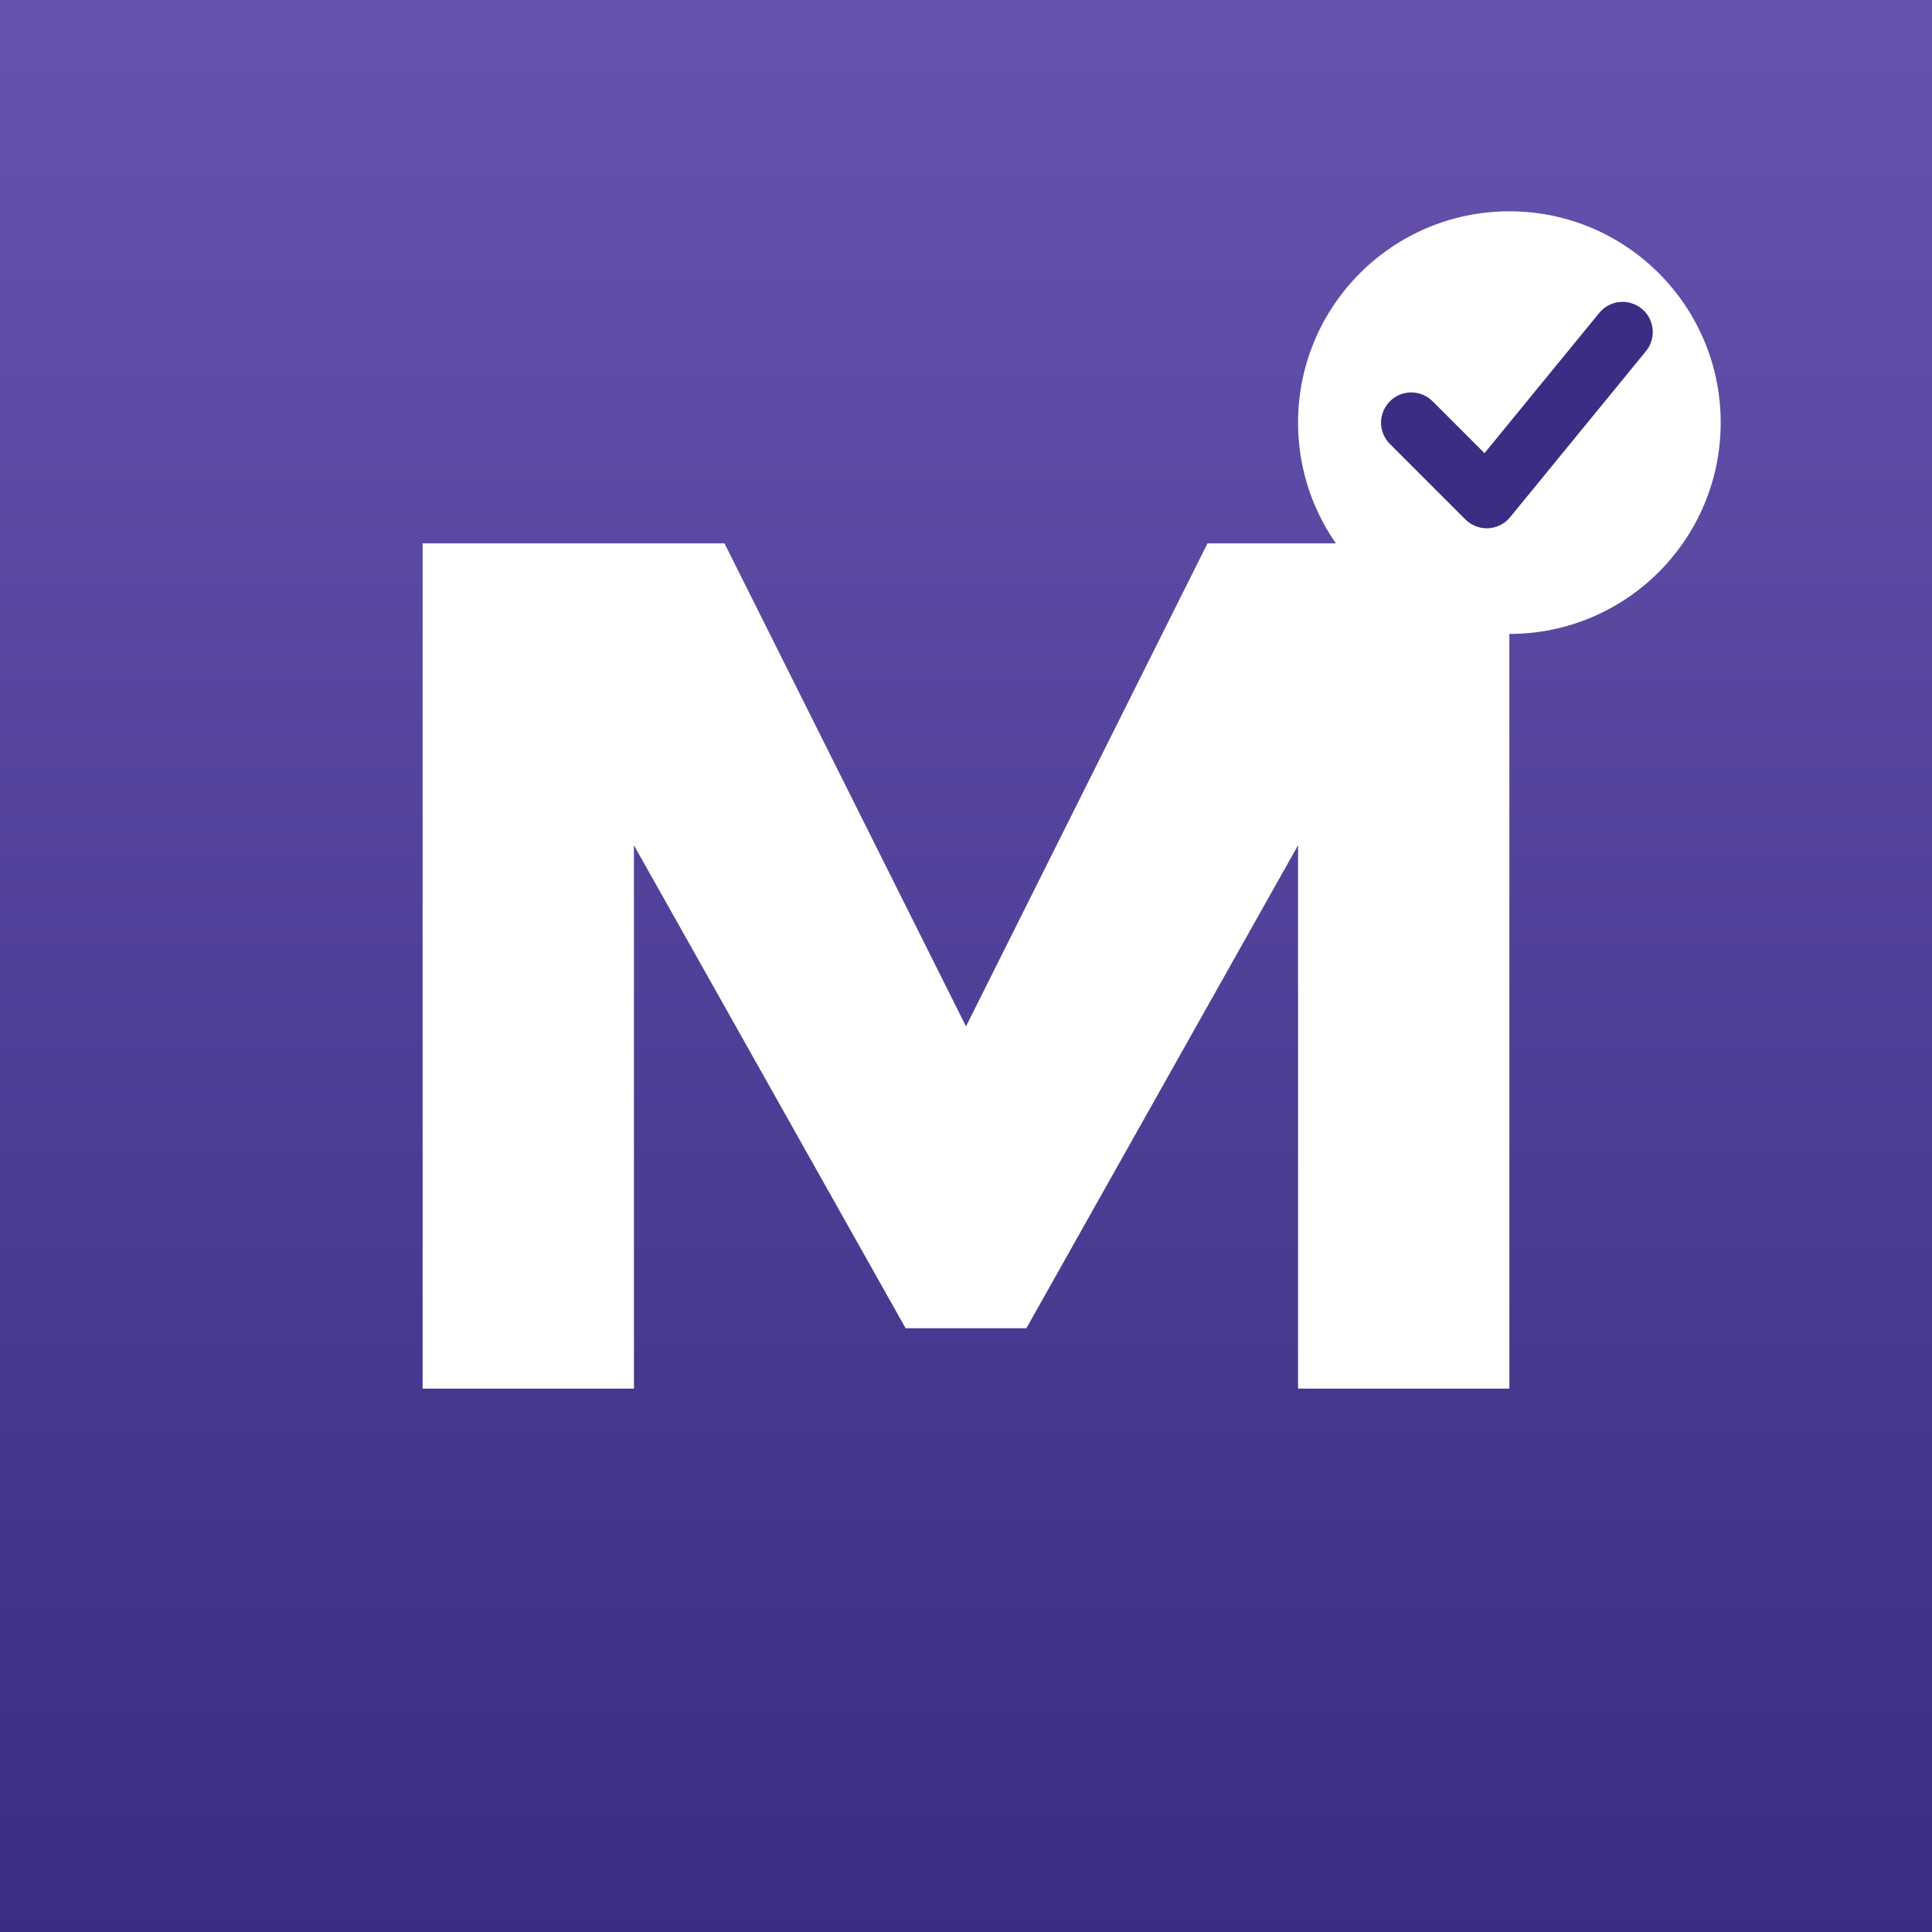
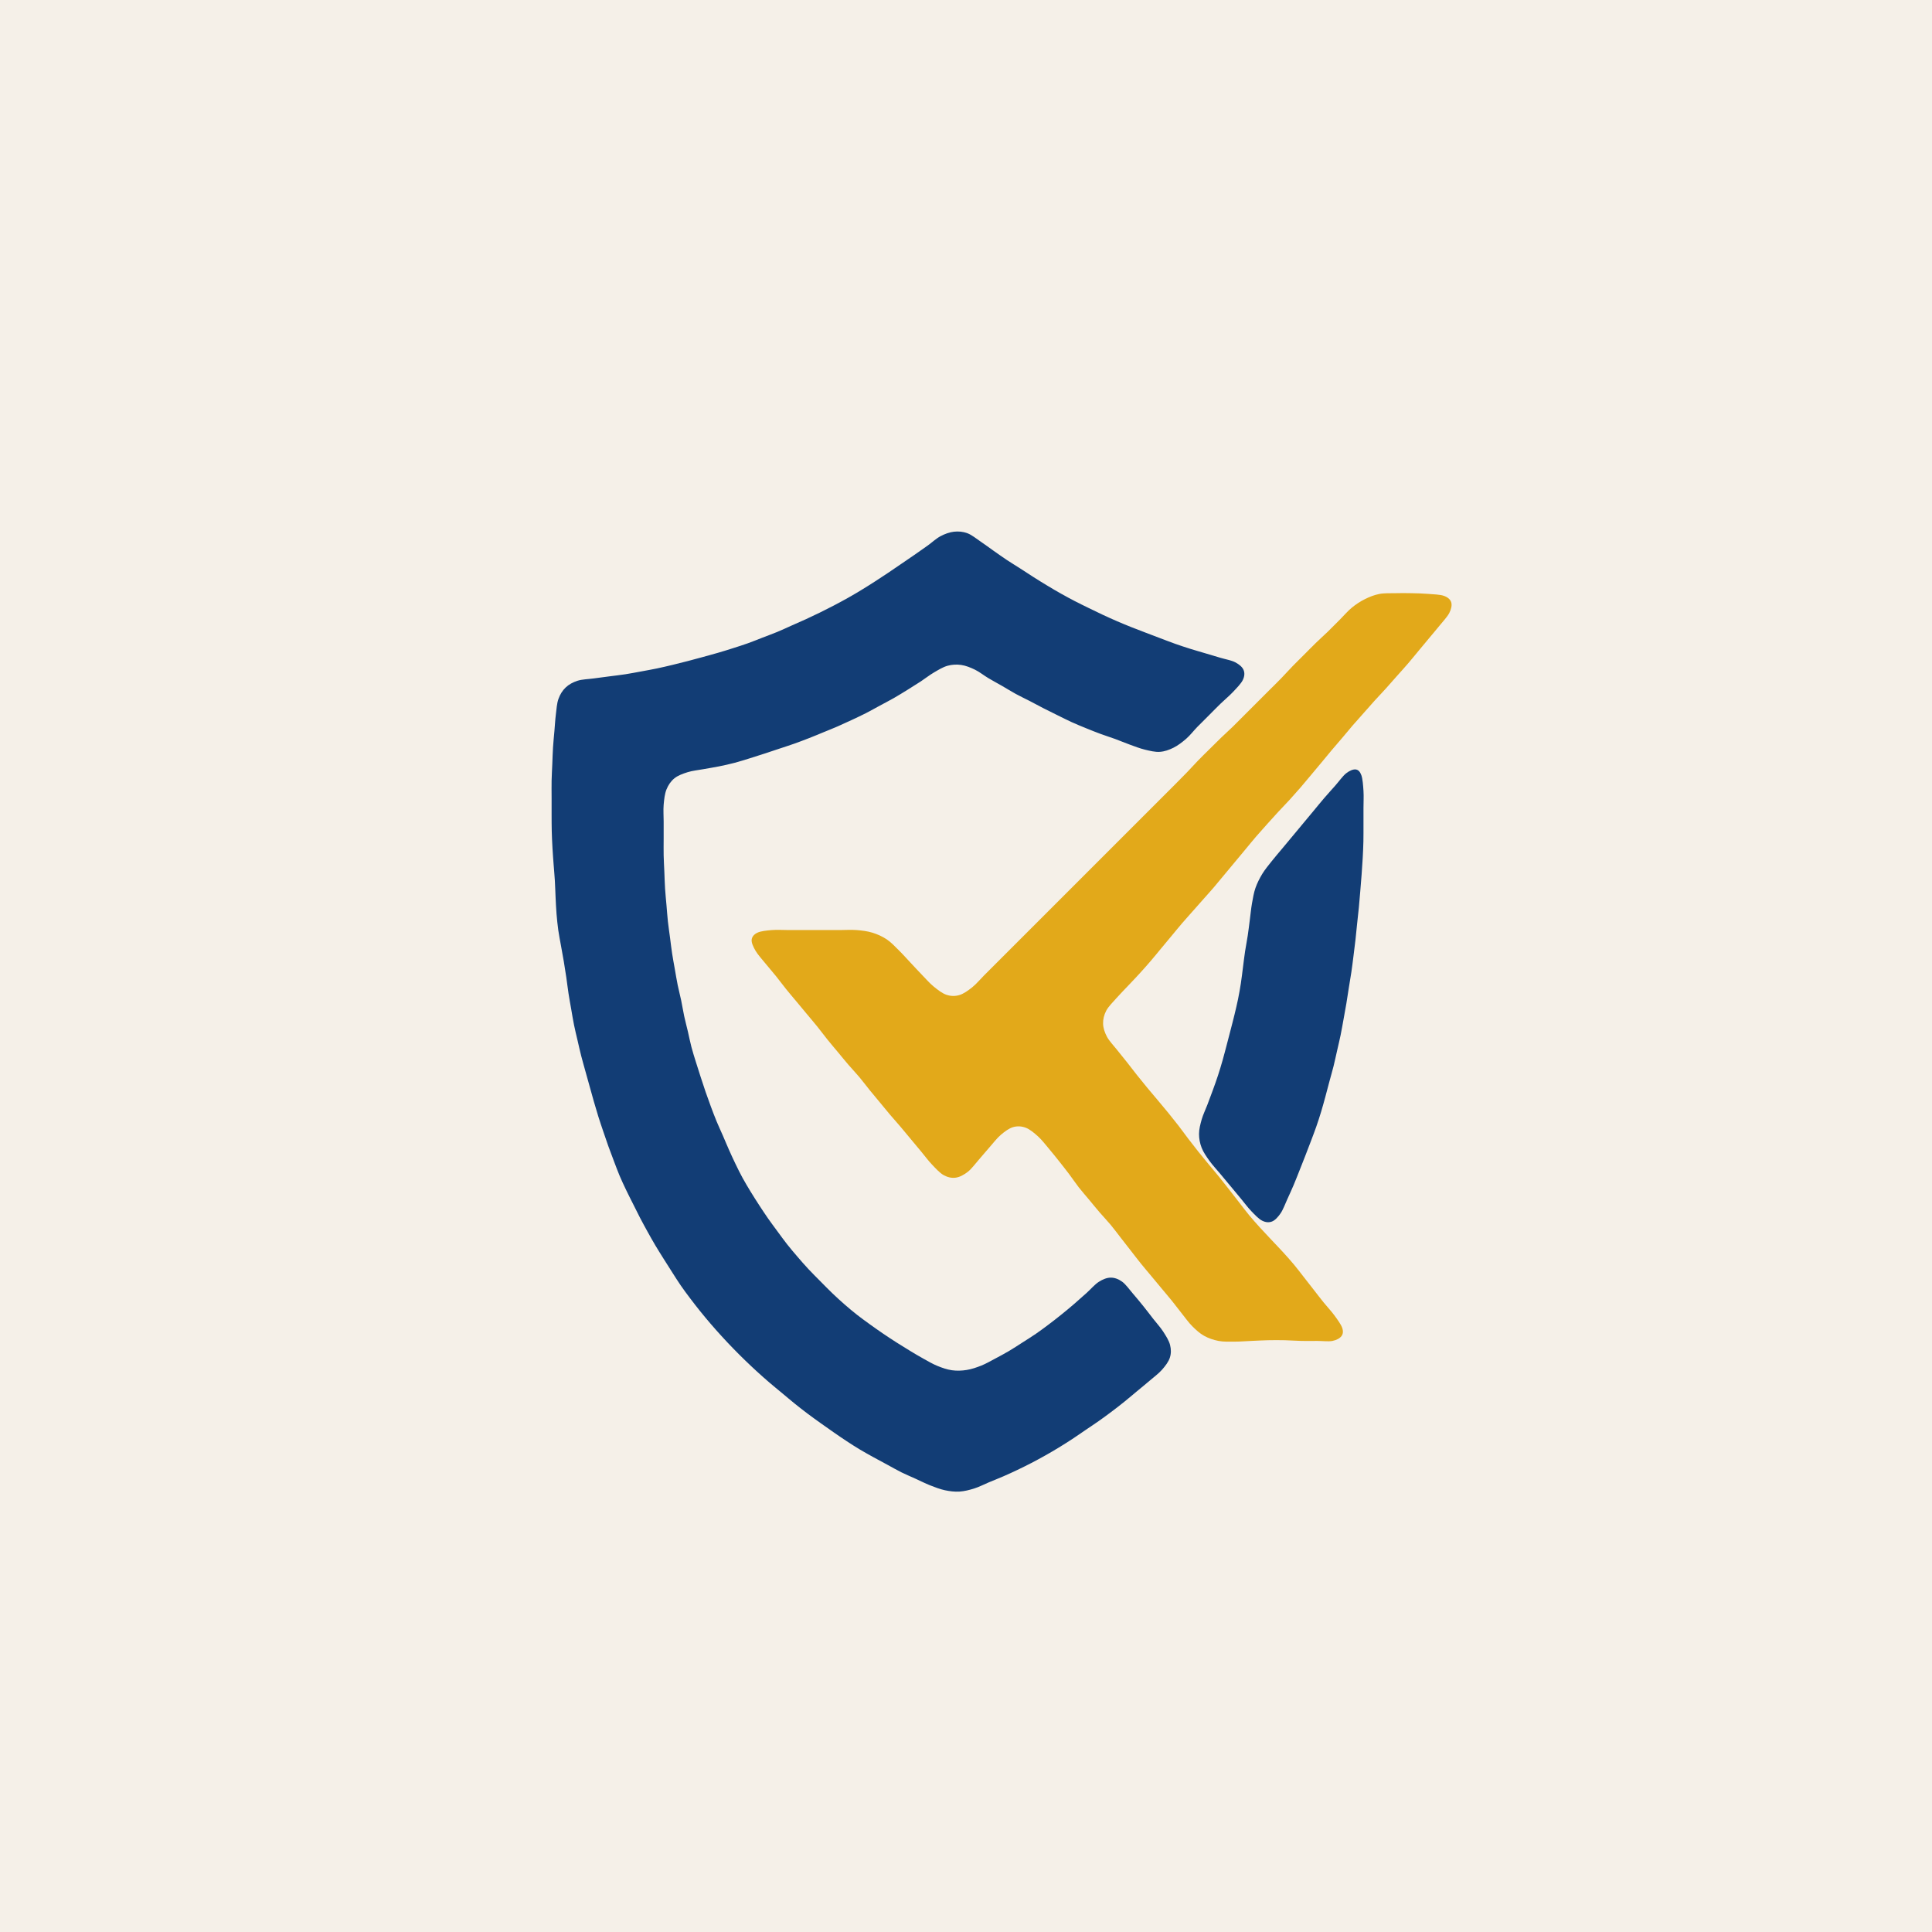
- <svg xmlns="http://www.w3.org/2000/svg" viewBox="0 0 512 512">
-   <defs>
-     <linearGradient id="mi-bg" x1="0" y1="0" x2="0" y2="1">
-       <stop offset="0" stop-color="#6753AE" />
-       <stop offset="1" stop-color="#3B2D83" />
-     </linearGradient>
-   </defs>
-   <rect width="512" height="512" fill="url(#mi-bg)" />
-   <path d="M112 368V144h80l64 128 64-128h80v224h-56V224l-72 128h-32l-72-128v144z" fill="#fff" />
-   <circle cx="400" cy="112" r="56" fill="#fff" />
-   <path d="m374 112 20 20 36-44" fill="none" stroke="#3B2D83" stroke-width="16" stroke-linecap="round" stroke-linejoin="round" />
+ <svg xmlns="http://www.w3.org/2000/svg" viewBox="0 0 512 512" role="img" aria-label="reviziOR">
+   <rect width="512" height="512" fill="#F5F0E8" />
+   <g transform="translate(107.52 107.52) scale(0.5603019)">
+     <path fill="#123D75" d="M 449.35 172.04 C 448.15 171.89, 446.43 172.58, 444.81 173.85 C 443.19 175.13, 441.36 177.75, 439.63 179.70 C 437.90 181.66, 436.13 183.59, 434.44 185.56 C 432.75 187.52, 431.14 189.52, 429.49 191.51 C 427.84 193.49, 426.19 195.47, 424.54 197.46 C 422.89 199.44, 421.24 201.42, 419.59 203.41 C 417.94 205.39, 416.29 207.37, 414.64 209.36 C 412.99 211.34, 411.28 213.30, 409.69 215.31 C 408.11 217.32, 406.44 219.29, 405.14 221.42 C 403.85 223.55, 402.73 225.76, 401.91 228.09 C 401.10 230.42, 400.71 232.92, 400.26 235.40 C 399.82 237.89, 399.60 240.46, 399.26 242.99 C 398.93 245.52, 398.64 248.07, 398.26 250.58 C 397.89 253.09, 397.38 255.54, 397.00 258.05 C 396.62 260.56, 396.33 263.11, 396.00 265.64 C 395.67 268.17, 395.39 270.72, 395.00 273.23 C 394.61 275.73, 394.17 278.21, 393.67 280.67 C 393.17 283.13, 392.58 285.56, 392.00 287.98 C 391.42 290.41, 390.78 292.81, 390.16 295.22 C 389.54 297.63, 388.91 300.04, 388.28 302.44 C 387.64 304.85, 387.03 307.26, 386.35 309.65 C 385.67 312.03, 384.96 314.40, 384.19 316.75 C 383.43 319.10, 382.58 321.42, 381.74 323.74 C 380.90 326.06, 380.03 328.36, 379.15 330.67 C 378.27 332.97, 377.14 335.27, 376.48 337.56 C 375.83 339.85, 375.22 342.19, 375.22 344.43 C 375.21 346.66, 375.63 348.84, 376.45 350.96 C 377.28 353.09, 378.71 355.13, 380.16 357.16 C 381.60 359.18, 383.46 361.12, 385.11 363.11 C 386.76 365.09, 388.41 367.07, 390.06 369.06 C 391.71 371.04, 393.36 373.02, 395.01 375.01 C 396.66 376.99, 398.27 379.21, 399.96 380.96 C 401.64 382.70, 403.46 384.66, 405.10 385.47 C 406.74 386.29, 408.32 386.42, 409.78 385.83 C 411.23 385.24, 412.60 383.71, 413.81 381.95 C 415.01 380.19, 415.96 377.51, 416.99 375.27 C 418.02 373.03, 419.04 370.78, 420.00 368.52 C 420.96 366.25, 421.85 363.95, 422.76 361.66 C 423.68 359.37, 424.58 357.08, 425.47 354.78 C 426.36 352.48, 427.25 350.18, 428.12 347.88 C 428.99 345.57, 429.88 343.27, 430.69 340.94 C 431.50 338.61, 432.27 336.26, 432.98 333.89 C 433.70 331.52, 434.35 329.12, 435.00 326.73 C 435.65 324.33, 436.27 321.92, 436.91 319.52 C 437.55 317.12, 438.26 314.74, 438.86 312.32 C 439.46 309.91, 439.97 307.45, 440.53 305.01 C 441.08 302.58, 441.67 300.15, 442.18 297.70 C 442.68 295.24, 443.11 292.75, 443.56 290.27 C 444.01 287.79, 444.47 285.31, 444.89 282.82 C 445.31 280.33, 445.67 277.81, 446.07 275.31 C 446.47 272.81, 446.91 270.32, 447.28 267.81 C 447.65 265.30, 447.96 262.76, 448.28 260.22 C 448.60 257.69, 448.92 255.16, 449.21 252.61 C 449.50 250.06, 449.73 247.49, 450.00 244.93 C 450.27 242.38, 450.57 239.84, 450.82 237.27 C 451.07 234.71, 451.27 232.13, 451.49 229.55 C 451.70 226.97, 451.92 224.40, 452.11 221.81 C 452.30 219.22, 452.48 216.63, 452.63 214.02 C 452.77 211.41, 452.90 208.80, 452.96 206.16 C 453.02 203.52, 452.99 200.84, 453.00 198.17 C 453.01 195.51, 453.00 192.84, 453.00 190.17 C 453.00 187.51, 453.17 184.74, 453.00 182.17 C 452.83 179.61, 452.61 176.47, 452.00 174.78 C 451.39 173.09, 450.55 172.20, 449.35 172.04 Z M 259.29 59.59 C 257.18 59.83, 255.03 60.61, 252.95 61.71 C 250.87 62.81, 248.86 64.72, 246.81 66.19 C 244.75 67.67, 242.68 69.11, 240.61 70.54 C 238.54 71.98, 236.45 73.39, 234.37 74.81 C 232.30 76.23, 230.22 77.66, 228.13 79.06 C 226.04 80.45, 223.95 81.84, 221.84 83.19 C 219.74 84.55, 217.62 85.88, 215.49 87.17 C 213.36 88.47, 211.22 89.73, 209.05 90.95 C 206.89 92.16, 204.71 93.33, 202.52 94.48 C 200.32 95.62, 198.12 96.74, 195.90 97.83 C 193.69 98.91, 191.46 99.97, 189.22 101.00 C 186.98 102.03, 184.71 103.00, 182.46 104.00 C 180.21 105.00, 177.98 106.06, 175.70 107.00 C 173.42 107.94, 171.10 108.78, 168.80 109.67 C 166.50 110.56, 164.23 111.50, 161.91 112.33 C 159.58 113.16, 157.23 113.91, 154.87 114.66 C 152.52 115.42, 150.15 116.14, 147.77 116.84 C 145.39 117.54, 143.00 118.19, 140.60 118.84 C 138.21 119.50, 135.81 120.14, 133.40 120.77 C 130.99 121.39, 128.58 122.01, 126.15 122.59 C 123.73 123.17, 121.30 123.74, 118.84 124.26 C 116.39 124.77, 113.90 125.21, 111.42 125.67 C 108.95 126.12, 106.48 126.61, 103.98 127.00 C 101.47 127.39, 98.92 127.67, 96.39 128.00 C 93.86 128.33, 91.33 128.65, 88.80 129.00 C 86.28 129.35, 83.44 129.38, 81.25 130.09 C 79.06 130.80, 77.15 131.84, 75.65 133.27 C 74.15 134.69, 73.02 136.50, 72.25 138.65 C 71.47 140.79, 71.32 143.59, 71.00 146.13 C 70.68 148.66, 70.56 151.28, 70.33 153.85 C 70.11 156.43, 69.83 158.98, 69.67 161.58 C 69.50 164.18, 69.44 166.82, 69.33 169.44 C 69.22 172.06, 69.06 174.66, 69.00 177.30 C 68.94 179.95, 69.00 182.64, 69.00 185.31 C 69.00 187.97, 68.99 190.64, 69.00 193.31 C 69.01 195.97, 69.00 198.64, 69.07 201.28 C 69.14 203.92, 69.26 206.53, 69.41 209.14 C 69.55 211.75, 69.76 214.33, 69.95 216.92 C 70.14 219.50, 70.39 222.07, 70.54 224.67 C 70.70 227.27, 70.75 229.92, 70.88 232.53 C 71.01 235.15, 71.12 237.77, 71.33 240.34 C 71.55 242.92, 71.80 245.48, 72.15 248.01 C 72.51 250.53, 73.01 252.99, 73.45 255.47 C 73.89 257.96, 74.36 260.43, 74.78 262.92 C 75.20 265.41, 75.59 267.92, 75.96 270.43 C 76.33 272.95, 76.61 275.49, 77.00 278.00 C 77.39 280.51, 77.84 282.99, 78.28 285.47 C 78.71 287.96, 79.11 290.46, 79.61 292.92 C 80.11 295.38, 80.71 297.80, 81.28 300.23 C 81.84 302.67, 82.38 305.11, 83.00 307.52 C 83.62 309.93, 84.31 312.31, 84.97 314.71 C 85.63 317.10, 86.30 319.49, 86.97 321.88 C 87.63 324.27, 88.28 326.67, 88.97 329.05 C 89.66 331.43, 90.35 333.81, 91.09 336.17 C 91.83 338.53, 92.63 340.87, 93.42 343.21 C 94.21 345.55, 95.00 347.89, 95.83 350.21 C 96.66 352.53, 97.55 354.83, 98.42 357.14 C 99.30 359.44, 100.14 361.76, 101.09 364.03 C 102.05 366.30, 103.09 368.54, 104.16 370.76 C 105.22 372.99, 106.35 375.19, 107.46 377.40 C 108.56 379.61, 109.65 381.83, 110.79 384.02 C 111.93 386.21, 113.12 388.39, 114.32 390.56 C 115.52 392.73, 116.73 394.89, 118.00 397.03 C 119.27 399.17, 120.61 401.29, 121.93 403.40 C 123.26 405.52, 124.60 407.64, 125.95 409.74 C 127.30 411.85, 128.62 413.97, 130.05 416.05 C 131.48 418.12, 132.99 420.16, 134.53 422.19 C 136.06 424.22, 137.63 426.24, 139.24 428.24 C 140.85 430.24, 142.50 432.22, 144.19 434.19 C 145.88 436.16, 147.61 438.11, 149.38 440.04 C 151.14 441.98, 152.95 443.90, 154.80 445.80 C 156.64 447.70, 158.55 449.61, 160.46 451.46 C 162.36 453.30, 164.28 455.11, 166.21 456.88 C 168.14 458.64, 170.10 460.37, 172.06 462.06 C 174.03 463.75, 176.03 465.36, 178.01 467.01 C 180.00 468.66, 181.96 470.35, 183.96 471.96 C 185.96 473.57, 187.98 475.15, 190.01 476.68 C 192.04 478.21, 194.10 479.68, 196.16 481.16 C 198.21 482.63, 200.28 484.09, 202.35 485.52 C 204.42 486.95, 206.50 488.39, 208.59 489.76 C 210.69 491.14, 212.80 492.49, 214.94 493.77 C 217.07 495.05, 219.25 496.24, 221.42 497.44 C 223.59 498.64, 225.77 499.80, 227.95 500.97 C 230.13 502.15, 232.28 503.40, 234.49 504.50 C 236.71 505.59, 238.99 506.53, 241.23 507.55 C 243.48 508.57, 245.67 509.71, 247.96 510.61 C 250.26 511.51, 252.67 512.45, 255.00 512.95 C 257.32 513.44, 259.60 513.73, 261.92 513.59 C 264.25 513.44, 266.64 512.83, 268.95 512.10 C 271.25 511.38, 273.49 510.19, 275.76 509.24 C 278.04 508.29, 280.33 507.39, 282.59 506.41 C 284.85 505.43, 287.10 504.40, 289.32 503.34 C 291.55 502.28, 293.76 501.18, 295.96 500.04 C 298.15 498.90, 300.33 497.73, 302.49 496.51 C 304.66 495.29, 306.80 494.03, 308.93 492.74 C 311.06 491.44, 313.17 490.10, 315.27 488.73 C 317.37 487.35, 319.43 485.90, 321.52 484.48 C 323.60 483.07, 325.69 481.70, 327.76 480.24 C 329.82 478.79, 331.87 477.29, 333.90 475.76 C 335.94 474.23, 337.95 472.66, 339.95 471.05 C 341.95 469.44, 343.92 467.75, 345.90 466.10 C 347.89 464.45, 349.89 462.84, 351.85 461.15 C 353.82 459.46, 356.11 457.78, 357.71 455.96 C 359.30 454.14, 360.79 452.21, 361.42 450.25 C 362.06 448.29, 362.03 446.25, 361.51 444.20 C 360.98 442.15, 359.61 440.00, 358.29 437.96 C 356.97 435.91, 355.15 433.92, 353.57 431.91 C 352.00 429.89, 350.47 427.86, 348.86 425.86 C 347.25 423.86, 345.58 421.84, 343.91 419.91 C 342.24 417.98, 340.57 415.54, 338.82 414.29 C 337.08 413.04, 335.27 412.38, 333.44 412.40 C 331.61 412.41, 329.73 413.17, 327.82 414.38 C 325.92 415.59, 323.95 417.91, 322.01 419.66 C 320.07 421.40, 318.12 423.15, 316.16 424.84 C 314.19 426.53, 312.21 428.18, 310.21 429.79 C 308.21 431.40, 306.19 432.98, 304.16 434.51 C 302.13 436.04, 300.09 437.56, 298.01 438.99 C 295.94 440.41, 293.81 441.72, 291.71 443.07 C 289.60 444.42, 287.51 445.81, 285.36 447.08 C 283.22 448.34, 281.04 449.51, 278.85 450.67 C 276.66 451.82, 274.49 453.10, 272.23 454.00 C 269.97 454.90, 267.62 455.70, 265.30 456.07 C 262.99 456.44, 260.66 456.52, 258.35 456.20 C 256.05 455.88, 253.72 455.06, 251.48 454.15 C 249.24 453.24, 247.06 451.94, 244.89 450.74 C 242.72 449.55, 240.58 448.26, 238.45 446.97 C 236.32 445.68, 234.19 444.37, 232.08 443.02 C 229.98 441.67, 227.88 440.30, 225.80 438.88 C 223.72 437.47, 221.66 436.01, 219.60 434.53 C 217.55 433.04, 215.49 431.57, 213.48 429.99 C 211.47 428.41, 209.49 426.75, 207.53 425.04 C 205.57 423.33, 203.64 421.56, 201.73 419.73 C 199.82 417.90, 197.94 415.96, 196.07 414.07 C 194.20 412.18, 192.29 410.30, 190.50 408.38 C 188.70 406.46, 187.00 404.50, 185.31 402.53 C 183.62 400.56, 181.94 398.59, 180.36 396.58 C 178.77 394.57, 177.31 392.51, 175.80 390.47 C 174.29 388.42, 172.76 386.39, 171.32 384.32 C 169.88 382.25, 168.50 380.15, 167.13 378.05 C 165.77 375.95, 164.42 373.84, 163.12 371.71 C 161.83 369.58, 160.54 367.45, 159.35 365.27 C 158.16 363.10, 157.07 360.88, 156.00 358.66 C 154.92 356.44, 153.90 354.20, 152.90 351.95 C 151.89 349.70, 150.96 347.42, 149.98 345.16 C 148.99 342.90, 147.94 340.66, 147.00 338.39 C 146.06 336.11, 145.19 333.80, 144.33 331.49 C 143.47 329.18, 142.64 326.86, 141.83 324.53 C 141.03 322.19, 140.26 319.84, 139.50 317.49 C 138.73 315.14, 137.98 312.79, 137.25 310.42 C 136.52 308.06, 135.76 305.71, 135.13 303.30 C 134.49 300.90, 134.03 298.42, 133.46 295.99 C 132.89 293.56, 132.24 291.16, 131.71 288.72 C 131.18 286.27, 130.81 283.75, 130.29 281.30 C 129.78 278.85, 129.13 276.45, 128.63 273.99 C 128.13 271.53, 127.73 269.03, 127.29 266.54 C 126.86 264.06, 126.38 261.59, 126.00 259.08 C 125.62 256.57, 125.33 254.02, 125.00 251.49 C 124.67 248.96, 124.28 246.46, 124.00 243.90 C 123.72 241.35, 123.56 238.75, 123.33 236.18 C 123.11 233.60, 122.83 231.05, 122.67 228.45 C 122.50 225.86, 122.44 223.21, 122.33 220.59 C 122.22 217.97, 122.06 215.37, 122.00 212.73 C 121.94 210.08, 122.00 207.39, 122.00 204.73 C 122.00 202.06, 122.00 199.39, 122.00 196.73 C 122.00 194.06, 121.78 191.27, 122.00 188.73 C 122.22 186.18, 122.50 183.56, 123.34 181.48 C 124.19 179.39, 125.41 177.59, 127.08 176.23 C 128.74 174.88, 131.06 174.05, 133.34 173.33 C 135.62 172.61, 138.28 172.37, 140.75 171.91 C 143.23 171.45, 145.74 171.08, 148.20 170.58 C 150.66 170.08, 153.11 169.54, 155.51 168.91 C 157.92 168.28, 160.27 167.52, 162.64 166.79 C 165.00 166.06, 167.35 165.30, 169.70 164.54 C 172.05 163.77, 174.40 162.99, 176.74 162.20 C 179.08 161.42, 181.44 160.67, 183.76 159.85 C 186.09 159.02, 188.39 158.15, 190.69 157.25 C 192.98 156.36, 195.26 155.40, 197.54 154.46 C 199.81 153.53, 202.10 152.62, 204.36 151.64 C 206.62 150.65, 208.86 149.62, 211.10 148.57 C 213.33 147.53, 215.56 146.48, 217.77 145.36 C 219.97 144.23, 222.12 143.00, 224.30 141.82 C 226.48 140.64, 228.68 139.52, 230.84 138.29 C 232.99 137.05, 235.12 135.74, 237.24 134.43 C 239.36 133.12, 241.48 131.79, 243.58 130.42 C 245.68 129.04, 247.71 127.41, 249.82 126.18 C 251.94 124.94, 254.11 123.60, 256.26 123.00 C 258.41 122.41, 260.55 122.30, 262.72 122.61 C 264.89 122.92, 267.11 123.81, 269.26 124.86 C 271.40 125.90, 273.46 127.59, 275.60 128.86 C 277.73 130.14, 279.93 131.29, 282.08 132.53 C 284.23 133.77, 286.34 135.11, 288.52 136.30 C 290.69 137.49, 292.93 138.53, 295.13 139.66 C 297.32 140.80, 299.50 141.99, 301.70 143.12 C 303.90 144.24, 306.12 145.33, 308.33 146.42 C 310.55 147.51, 312.75 148.64, 314.99 149.66 C 317.23 150.68, 319.52 151.61, 321.80 152.54 C 324.08 153.47, 326.37 154.39, 328.68 155.24 C 330.99 156.10, 333.36 156.82, 335.67 157.67 C 337.99 158.52, 340.25 159.50, 342.57 160.33 C 344.89 161.17, 347.26 162.10, 349.61 162.67 C 351.95 163.23, 354.41 163.86, 356.66 163.71 C 358.91 163.56, 361.03 162.80, 363.11 161.77 C 365.19 160.74, 367.26 159.16, 369.15 157.52 C 371.04 155.87, 372.63 153.75, 374.43 151.90 C 376.24 150.04, 378.11 148.22, 379.95 146.38 C 381.79 144.54, 383.59 142.68, 385.47 140.86 C 387.35 139.04, 389.49 137.29, 391.23 135.44 C 392.97 133.58, 395.09 131.47, 395.93 129.72 C 396.77 127.98, 396.87 126.35, 396.27 124.95 C 395.68 123.56, 394.20 122.32, 392.36 121.36 C 390.52 120.40, 387.62 119.91, 385.25 119.20 C 382.88 118.49, 380.50 117.79, 378.13 117.08 C 375.76 116.37, 373.37 115.70, 371.01 114.96 C 368.65 114.21, 366.30 113.45, 363.97 112.62 C 361.65 111.80, 359.35 110.90, 357.05 110.03 C 354.74 109.16, 352.44 108.29, 350.13 107.40 C 347.83 106.52, 345.52 105.65, 343.24 104.74 C 340.95 103.82, 338.67 102.89, 336.41 101.91 C 334.15 100.93, 331.90 99.92, 329.66 98.87 C 327.43 97.83, 325.21 96.75, 322.99 95.66 C 320.78 94.58, 318.56 93.50, 316.36 92.36 C 314.17 91.22, 311.99 90.04, 309.82 88.82 C 307.66 87.61, 305.52 86.34, 303.39 85.05 C 301.25 83.77, 299.13 82.45, 297.02 81.11 C 294.91 79.77, 292.82 78.37, 290.71 77.02 C 288.61 75.66, 286.47 74.39, 284.38 73.00 C 282.28 71.61, 280.23 70.14, 278.16 68.69 C 276.09 67.24, 274.07 65.70, 271.98 64.30 C 269.89 62.90, 267.75 61.08, 265.63 60.30 C 263.52 59.52, 261.41 59.36, 259.29 59.59 Z" />
+     <path fill="#E2A91A" d="M 468.00 88.67 C 465.45 88.73, 462.82 88.57, 460.42 89.05 C 458.02 89.52, 455.78 90.43, 453.62 91.51 C 451.46 92.59, 449.41 93.94, 447.46 95.54 C 445.52 97.13, 443.80 99.20, 441.93 101.07 C 440.07 102.93, 438.17 104.88, 436.27 106.73 C 434.36 108.58, 432.38 110.34, 430.50 112.17 C 428.62 113.99, 426.81 115.85, 424.97 117.70 C 423.13 119.54, 421.27 121.34, 419.44 123.23 C 417.61 125.11, 415.86 127.09, 414.01 128.99 C 412.16 130.90, 410.23 132.77, 408.34 134.66 C 406.45 136.55, 404.56 138.44, 402.67 140.33 C 400.78 142.22, 398.89 144.11, 397.00 146.00 C 395.12 147.88, 393.24 149.81, 391.34 151.66 C 389.43 153.51, 387.44 155.30, 385.57 157.10 C 383.70 158.90, 381.93 160.67, 380.13 162.47 C 378.32 164.26, 376.51 166.02, 374.73 167.86 C 372.95 169.69, 371.26 171.60, 369.44 173.48 C 367.62 175.37, 365.71 177.28, 363.83 179.17 C 361.94 181.07, 360.05 182.95, 358.16 184.84 C 356.27 186.73, 354.38 188.62, 352.49 190.51 C 350.60 192.40, 348.69 194.31, 346.82 196.18 C 344.95 198.05, 343.13 199.87, 341.29 201.71 C 339.45 203.55, 337.60 205.40, 335.76 207.24 C 333.92 209.08, 332.10 210.90, 330.23 212.77 C 328.36 214.64, 326.45 216.55, 324.56 218.44 C 322.67 220.33, 320.78 222.22, 318.90 224.10 C 317.01 225.99, 315.12 227.88, 313.23 229.77 C 311.34 231.66, 309.45 233.55, 307.56 235.44 C 305.67 237.33, 303.78 239.22, 301.89 241.11 C 300.00 243.00, 298.11 244.89, 296.22 246.78 C 294.33 248.67, 292.44 250.56, 290.56 252.44 C 288.67 254.33, 286.78 256.22, 284.89 258.11 C 283.00 260.00, 281.11 261.89, 279.22 263.78 C 277.33 265.67, 275.44 267.56, 273.55 269.45 C 271.66 271.34, 269.84 273.57, 267.88 275.12 C 265.93 276.67, 263.84 278.17, 261.82 278.76 C 259.81 279.34, 257.79 279.30, 255.77 278.62 C 253.75 277.95, 251.66 276.30, 249.71 274.71 C 247.75 273.11, 245.89 270.95, 244.04 269.04 C 242.19 267.13, 240.42 265.20, 238.61 263.27 C 236.80 261.35, 235.03 259.32, 233.17 257.51 C 231.32 255.69, 229.55 253.76, 227.48 252.38 C 225.41 251.01, 223.13 249.98, 220.76 249.25 C 218.39 248.52, 215.85 248.21, 213.26 248.00 C 210.68 247.79, 207.92 248.00, 205.25 248.00 C 202.57 248.00, 199.90 248.00, 197.23 248.00 C 194.56 248.00, 191.89 248.00, 189.21 248.00 C 186.54 248.00, 183.87 248.00, 181.20 248.00 C 178.53 248.00, 175.66 247.79, 173.18 248.00 C 170.71 248.21, 167.95 248.48, 166.36 249.24 C 164.76 250.00, 163.77 251.14, 163.62 252.57 C 163.47 253.99, 164.36 255.90, 165.45 257.78 C 166.54 259.66, 168.56 261.84, 170.17 263.84 C 171.79 265.84, 173.52 267.80, 175.13 269.80 C 176.75 271.80, 178.24 273.85, 179.86 275.86 C 181.47 277.86, 183.17 279.83, 184.82 281.82 C 186.47 283.81, 188.13 285.79, 189.78 287.78 C 191.43 289.77, 193.13 291.74, 194.74 293.74 C 196.36 295.74, 197.85 297.80, 199.47 299.80 C 201.08 301.80, 202.77 303.77, 204.43 305.76 C 206.08 307.75, 207.70 309.75, 209.39 311.72 C 211.08 313.69, 212.92 315.60, 214.58 317.58 C 216.25 319.57, 217.77 321.64, 219.38 323.62 C 220.98 325.59, 222.59 327.50, 224.20 329.44 C 225.81 331.38, 227.39 333.33, 229.02 335.26 C 230.66 337.19, 232.36 339.06, 234.01 341.01 C 235.67 342.97, 237.32 344.99, 238.97 346.97 C 240.63 348.96, 242.28 350.95, 243.94 352.94 C 245.59 354.92, 247.15 357.07, 248.90 358.90 C 250.65 360.73, 252.57 362.88, 254.44 363.92 C 256.32 364.95, 258.24 365.38, 260.14 365.11 C 262.05 364.85, 264.03 363.76, 265.86 362.34 C 267.68 360.92, 269.38 358.52, 271.10 356.58 C 272.82 354.63, 274.45 352.62, 276.18 350.67 C 277.91 348.71, 279.63 346.43, 281.48 344.85 C 283.34 343.27, 285.35 341.76, 287.31 341.20 C 289.26 340.64, 291.27 340.75, 293.22 341.48 C 295.18 342.21, 297.21 343.92, 299.05 345.58 C 300.88 347.24, 302.57 349.47, 304.24 351.44 C 305.92 353.42, 307.51 355.43, 309.11 357.44 C 310.71 359.45, 312.30 361.47, 313.83 363.50 C 315.37 365.54, 316.75 367.64, 318.32 369.66 C 319.90 371.68, 321.63 373.63, 323.29 375.62 C 324.94 377.61, 326.55 379.61, 328.25 381.58 C 329.94 383.55, 331.79 385.46, 333.44 387.44 C 335.10 389.43, 336.59 391.48, 338.17 393.50 C 339.74 395.52, 341.32 397.54, 342.89 399.56 C 344.47 401.58, 346.00 403.61, 347.62 405.62 C 349.23 407.62, 350.93 409.59, 352.58 411.58 C 354.23 413.57, 355.89 415.55, 357.54 417.54 C 359.19 419.53, 360.89 421.50, 362.50 423.50 C 364.12 425.50, 365.64 427.58, 367.23 429.56 C 368.82 431.54, 370.31 433.67, 372.04 435.39 C 373.77 437.12, 375.54 438.75, 377.61 439.91 C 379.67 441.06, 382.02 441.87, 384.42 442.33 C 386.82 442.79, 389.44 442.67, 392.02 442.67 C 394.60 442.67, 397.27 442.44, 399.90 442.33 C 402.53 442.22, 405.13 442.06, 407.78 442.00 C 410.43 441.94, 413.14 441.94, 415.79 442.00 C 418.44 442.06, 421.11 442.28, 423.67 442.33 C 426.23 442.39, 428.69 442.33, 431.13 442.33 C 433.58 442.33, 436.41 442.71, 438.32 442.33 C 440.23 441.96, 441.81 441.10, 442.58 440.06 C 443.35 439.03, 443.49 437.78, 442.93 436.14 C 442.37 434.50, 440.67 432.21, 439.23 430.23 C 437.79 428.25, 435.89 426.27, 434.27 424.27 C 432.65 422.27, 431.10 420.24, 429.53 418.22 C 427.95 416.20, 426.38 414.18, 424.80 412.16 C 423.22 410.14, 421.69 408.10, 420.03 406.12 C 418.37 404.13, 416.62 402.19, 414.85 400.25 C 413.08 398.31, 411.22 396.41, 409.42 394.48 C 407.62 392.56, 405.79 390.64, 404.03 388.70 C 402.28 386.76, 400.52 384.81, 398.88 382.82 C 397.23 380.83, 395.73 378.78, 394.15 376.76 C 392.58 374.74, 391.01 372.72, 389.43 370.70 C 387.85 368.68, 386.28 366.66, 384.66 364.66 C 383.04 362.66, 381.34 360.69, 379.70 358.70 C 378.06 356.71, 376.41 354.72, 374.81 352.71 C 373.21 350.70, 371.64 348.68, 370.09 346.65 C 368.54 344.62, 367.07 342.55, 365.51 340.53 C 363.94 338.51, 362.34 336.50, 360.71 334.50 C 359.08 332.50, 357.41 330.53, 355.75 328.54 C 354.09 326.56, 352.39 324.59, 350.75 322.60 C 349.10 320.61, 347.48 318.61, 345.88 316.60 C 344.28 314.59, 342.75 312.55, 341.16 310.54 C 339.56 308.53, 337.91 306.54, 336.32 304.52 C 334.74 302.51, 332.74 300.48, 331.66 298.44 C 330.58 296.40, 329.89 294.34, 329.84 292.29 C 329.78 290.23, 330.27 288.16, 331.33 286.13 C 332.40 284.11, 334.49 282.10, 336.21 280.14 C 337.93 278.18, 339.84 276.30, 341.64 274.37 C 343.45 272.45, 345.29 270.54, 347.06 268.60 C 348.83 266.66, 350.57 264.71, 352.26 262.74 C 353.95 260.77, 355.57 258.77, 357.22 256.78 C 358.88 254.79, 360.53 252.80, 362.18 250.82 C 363.84 248.83, 365.47 246.80, 367.14 244.86 C 368.81 242.91, 370.52 241.04, 372.20 239.13 C 373.89 237.22, 375.57 235.31, 377.26 233.41 C 378.95 231.50, 380.65 229.63, 382.32 227.68 C 383.99 225.73, 385.63 223.71, 387.28 221.72 C 388.93 219.73, 390.59 217.75, 392.24 215.76 C 393.89 213.77, 395.55 211.79, 397.20 209.80 C 398.86 207.81, 400.47 205.81, 402.16 203.84 C 403.86 201.87, 405.61 199.92, 407.36 197.97 C 409.11 196.03, 410.85 194.08, 412.64 192.14 C 414.42 190.21, 416.30 188.32, 418.07 186.38 C 419.84 184.44, 421.57 182.48, 423.27 180.52 C 424.97 178.55, 426.62 176.53, 428.27 174.57 C 429.91 172.61, 431.51 170.70, 433.13 168.76 C 434.74 166.83, 436.32 164.87, 437.95 162.94 C 439.58 161.01, 441.23 159.12, 442.89 157.17 C 444.54 155.21, 446.19 153.19, 447.89 151.22 C 449.59 149.25, 451.35 147.31, 453.08 145.36 C 454.82 143.40, 456.52 141.44, 458.28 139.49 C 460.04 137.55, 461.88 135.64, 463.64 133.70 C 465.40 131.75, 467.10 129.79, 468.83 127.83 C 470.57 125.88, 472.34 123.94, 474.03 121.97 C 475.72 120.00, 477.34 118.00, 478.99 116.01 C 480.64 114.02, 482.30 112.04, 483.95 110.05 C 485.60 108.06, 487.30 106.09, 488.91 104.09 C 490.52 102.08, 492.66 99.86, 493.60 98.01 C 494.53 96.16, 494.92 94.33, 494.50 92.98 C 494.08 91.64, 492.90 90.60, 491.08 89.94 C 489.27 89.28, 486.17 89.21, 483.62 89.00 C 481.06 88.79, 478.34 88.72, 475.74 88.67 C 473.14 88.61, 470.55 88.60, 468.00 88.67 Z" />
+   </g>
</svg>
